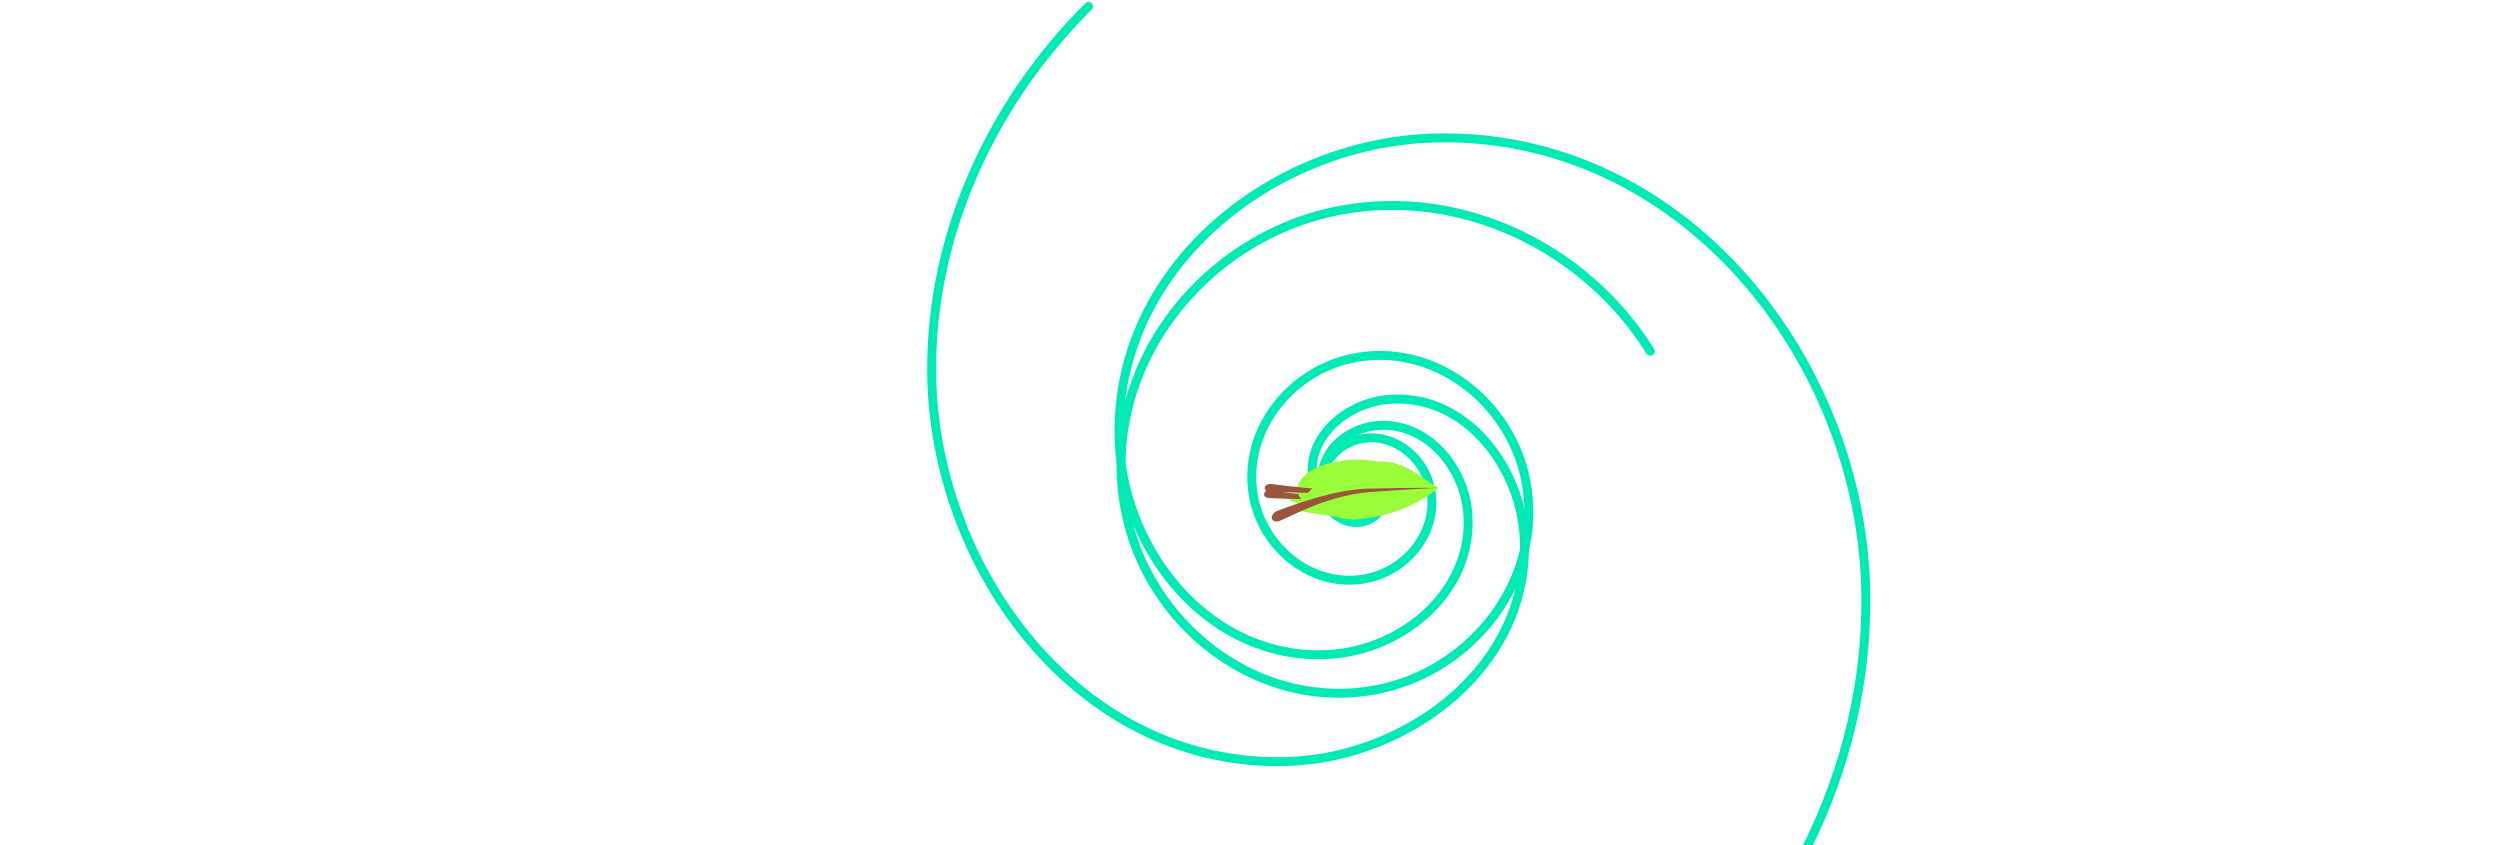
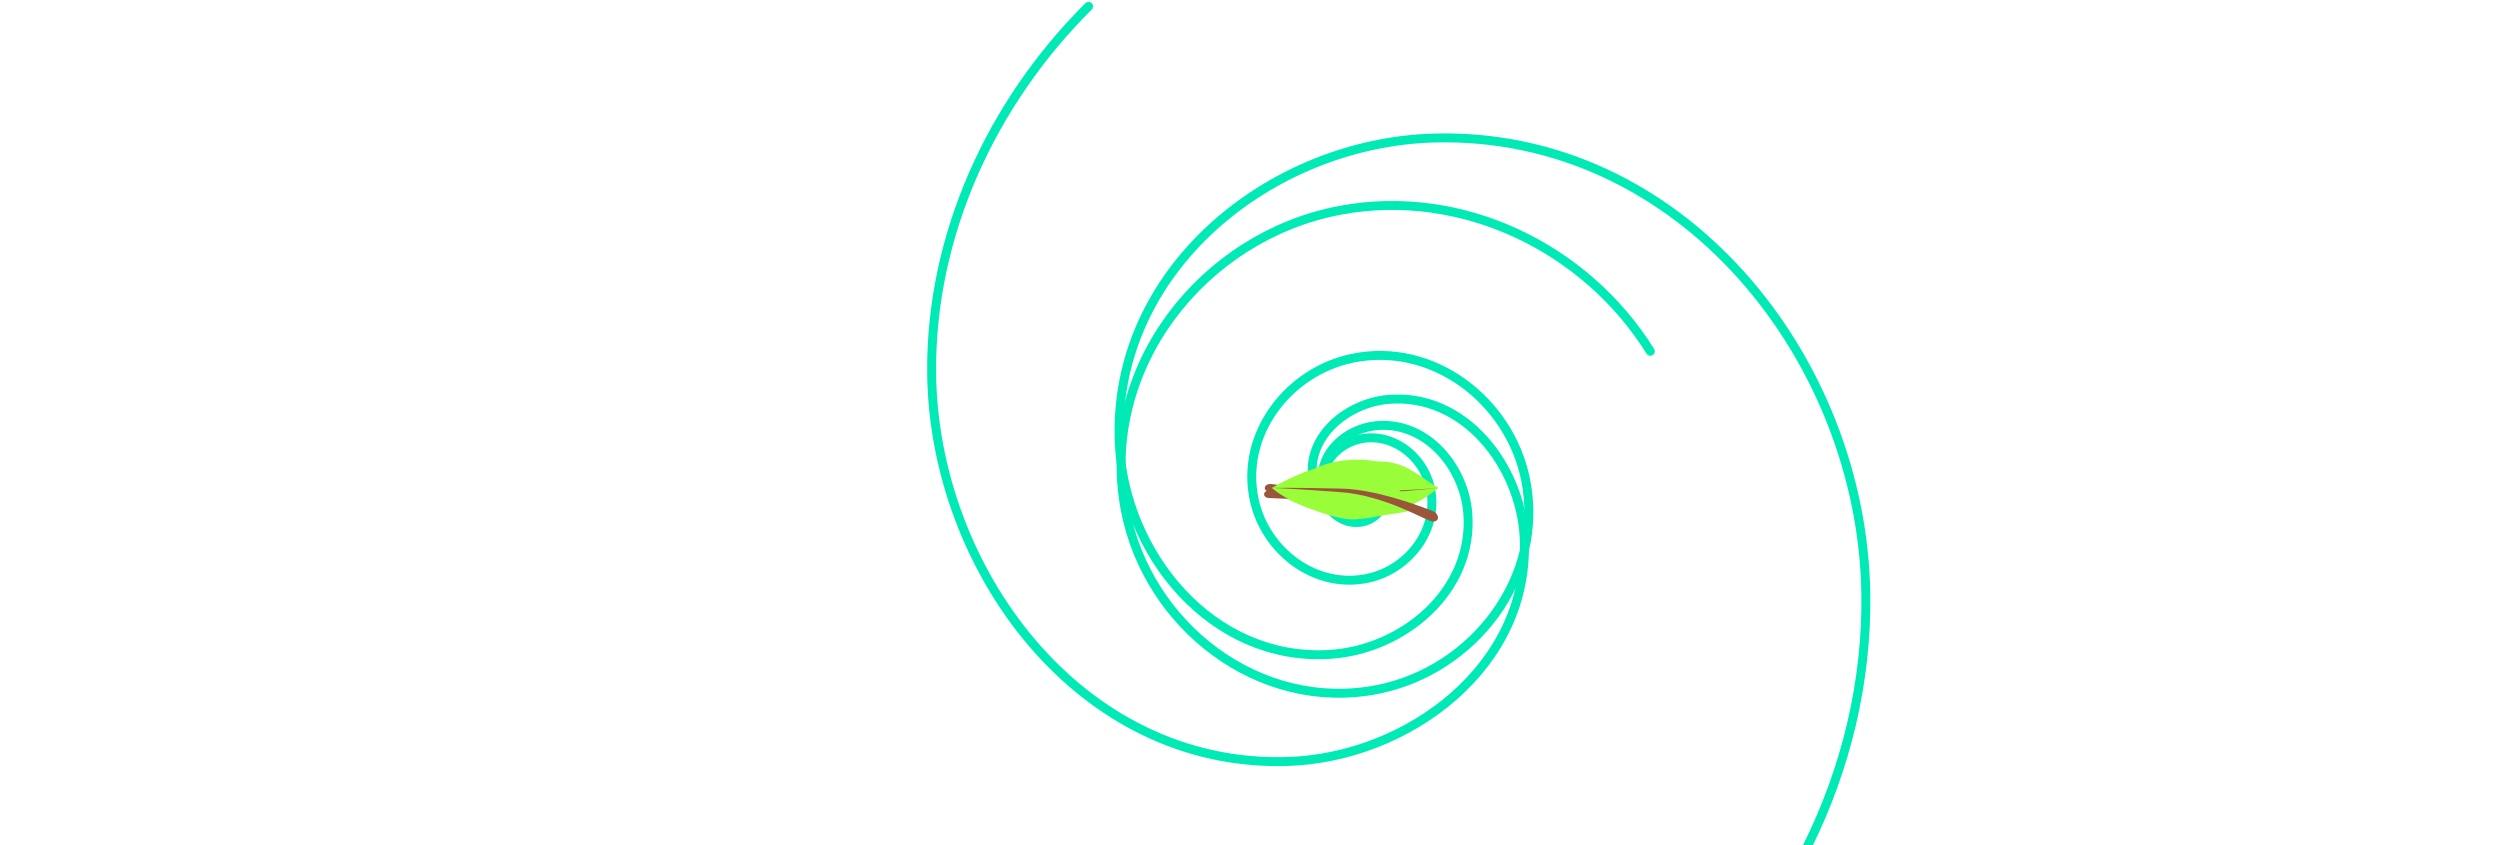
<svg xmlns="http://www.w3.org/2000/svg" width="74mm" height="25mm" version="1.1" viewBox="0 0 74 25" id="svg840">
  <defs id="defs844" />
  <path style="fill:none;fill-rule:evenodd;stroke:#00eab5;stroke-width:1;stroke-linecap:round;stroke-miterlimit:4;stroke-dasharray:none;stroke-opacity:1" id="path1078" d="m 150.25,45.936 c 10e-6,9.8e-5 -3.1e-4,2.6e-5 -3.2e-4,2.4e-5 -0.002,-5.63e-4 -6.3e-4,-0.003 0,-0.004 0.005,-0.007 0.015,-0.002 0.019,0.003 0.017,0.018 0.002,0.045 -0.015,0.057 -0.046,0.033 -0.107,-0.003 -0.132,-0.046 -0.057,-0.099 0.016,-0.216 0.108,-0.261 0.185,-0.09 0.391,0.044 0.464,0.216 0.134,0.315 -0.093,0.653 -0.389,0.766 -0.502,0.192 -1.025,-0.17 -1.19,-0.644 -0.264,-0.76 0.283,-1.534 1.004,-1.765 1.102,-0.353 2.208,0.442 2.521,1.493 0.46,1.546 -0.658,3.078 -2.136,3.49 -2.108,0.588 -4.175,-0.939 -4.707,-2.962 -0.738,-2.806 1.3,-5.535 3.999,-6.208 3.66,-0.914 7.194,1.75 8.033,5.279 1.116,4.689 -2.305,9.191 -6.837,10.223 -5.916,1.348 -11.566,-2.978 -12.82,-8.705 -1.611,-7.362 3.783,-14.363 10.923,-15.869 9.051,-1.909 17.626,4.735 19.418,13.527 2.243,11.006 -5.852,21.401 -16.558,23.515 -13.255,2.617 -25.736,-7.148 -28.21,-20.058 -3.032,-15.821 8.643,-30.681 24.071,-33.557 13.585,-2.532 27.422,4.179 34.66,15.782" transform="matrix(0.2645833,0,0,0.2645833,0.5697177,2.405475)" />
  <path style="fill:none;fill-rule:evenodd;stroke:#00eab5;stroke-linecap:round;stroke-opacity:1" id="path1168" d="m 150.25,45.936 c -1.4e-4,-6.9e-5 10e-5,-4.21e-4 1.3e-4,-4.56e-4 0.002,-0.002 0.006,9.99e-4 0.007,0.002 0.011,0.014 -0.007,0.033 -0.018,0.039 -0.062,0.035 -0.13,-0.034 -0.152,-0.086 -0.084,-0.203 0.124,-0.394 0.299,-0.448 0.538,-0.167 0.999,0.365 1.109,0.836 0.288,1.235 -0.907,2.226 -2.006,2.418 -2.545,0.445 -4.495,-1.996 -4.789,-4.29 -0.619,-4.833 3.997,-8.411 8.398,-8.808 8.597,-0.776 14.795,7.43 15.26,15.325 0.854,14.5 -13.004,24.739 -26.417,25.174 -23.401,0.759 -39.652,-21.656 -39.867,-43.435 -0.153,-15.419 6.696,-30.254 17.553,-41.038" transform="matrix(0.2645833,0,0,0.2645833,0.5697183,2.405475)" />
  <path style="fill:none;fill-rule:evenodd;stroke:#00eab5;stroke-linecap:round;stroke-opacity:1" id="path1609" d="m 152.403,55.028 c 5e-5,2.6e-5 -3e-5,1.5e-4 -4e-5,1.68e-4 -5.1e-4,6.5e-4 -0.002,-1.81e-4 -0.002,-5.74e-4 -0.003,-0.004 0.001,-0.009 0.004,-0.011 0.016,-0.01 0.034,0.007 0.041,0.02 0.024,0.05 -0.025,0.101 -0.069,0.118 -0.131,0.049 -0.254,-0.074 -0.288,-0.19 -0.09,-0.298 0.186,-0.561 0.453,-0.625 0.612,-0.149 1.127,0.412 1.236,0.966 0.228,1.16 -0.829,2.103 -1.889,2.271 -2.062,0.327 -3.693,-1.548 -3.936,-3.447 -0.444,-3.477 2.721,-6.173 5.944,-6.5 5.614,-0.57 9.896,4.547 10.31,9.781 0.692,8.737 -7.288,15.311 -15.475,15.802 -13.175,0.79 -22.977,-11.274 -23.513,-23.672 -0.835,-19.332 16.913,-33.578 35.174,-34.097 27.694,-0.788 47.94,24.707 48.343,50.956 0.151,9.807 -2.197,19.578 -6.569,28.344" transform="scale(0.2645833)" />
  <g id="g13454" transform="translate(-7.39733,-2.958902)">
    <path d="m 45.293,17.628 c 0,0 1.516,0.757 2.234,0.704 1.621,-0.12 2.435,-0.932 2.435,-0.932 -0.544,-0.328 -0.956,-0.786 -1.732,-0.781 -0.784,0.005 -1.26,0.489 -1.956,0.786 -0.319,0.136 -0.981,0.224 -0.981,0.224 z" id="path832" style="fill:#9afd3a;stroke-width:0.347" />
    <path style="fill:#9a563a;fill-opacity:1;stroke:none;stroke-width:0.236;stroke-linecap:butt;stroke-linejoin:miter;stroke-miterlimit:4;stroke-dasharray:none;stroke-opacity:1" d="m 49.962,17.4 c 0,0 -1.774,0.375 -3.097,0.276 -1.348,-0.101 -1.664,-0.187 -1.857,-0.203 -0.231,-0.02 -0.264,0.216 -0.052,0.227 0.518,0.028 1.019,0.032 1.979,0.054 1.442,0.034 3.026,-0.354 3.026,-0.354 z" id="path5038-4" />
  </g>
  <g id="g13450" transform="translate(0.1897024,-0.877504)">
    <path d="m 40.03,16.114 c 1.119,0 2.345,-0.796 2.345,-0.796 -0.636,-0.384 -1.512,-0.817 -2.275,-0.834 -2.095,-0.045 -2.884,1.572 -0.071,1.63 2e-6,0 5e-6,0 5e-6,0 z" id="path836" style="fill:#9afd3a;stroke-width:0.406" />
    <path style="fill:#9a563a;fill-opacity:1;stroke:none;stroke-width:0.236;stroke-linecap:butt;stroke-linejoin:miter;stroke-miterlimit:4;stroke-dasharray:none;stroke-opacity:1" d="m 42.375,15.318 c 0,0 -1.764,0.169 -3.087,0.07 -1.348,-0.101 -1.654,-0.166 -1.847,-0.183 -0.231,-0.02 -0.264,0.216 -0.052,0.227 0.518,0.028 0.977,0.027 1.938,0.05 1.442,0.034 3.049,-0.164 3.049,-0.164 z" id="path5038" />
  </g>
-   <g id="g13446" transform="translate(4.441988,-4.301782)">
+   <g id="g13446" transform="matrix(-1,0,0,1,75.76775,-4.301782)">
    <path d="m 33.88,19.394 c 0,0 1.15,0.251 1.853,0.203 1.591,-0.11 2.389,-0.854 2.389,-0.854 -0.534,-0.3 -1.568,-0.823 -2.387,-0.684 -0.769,0.13 -1.291,0.526 -1.856,1.336 z" id="path834" style="fill:#9afd3a;stroke-width:0.405" />
    <path style="fill:#9a563a;fill-opacity:1;stroke:none;stroke-width:0.236;stroke-linecap:butt;stroke-linejoin:miter;stroke-miterlimit:4;stroke-dasharray:none;stroke-opacity:1" d="m 38.123,18.743 c 0,0 -0.709,0.027 -2.032,0.126 -1.348,0.101 -2.53,0.852 -2.723,0.868 -0.231,0.02 -0.205,-0.234 -0.007,-0.31 0.54,-0.208 1.727,-0.639 2.687,-0.662 1.442,-0.034 2.075,-0.022 2.075,-0.022 z" id="path5038-2" />
  </g>
</svg>
